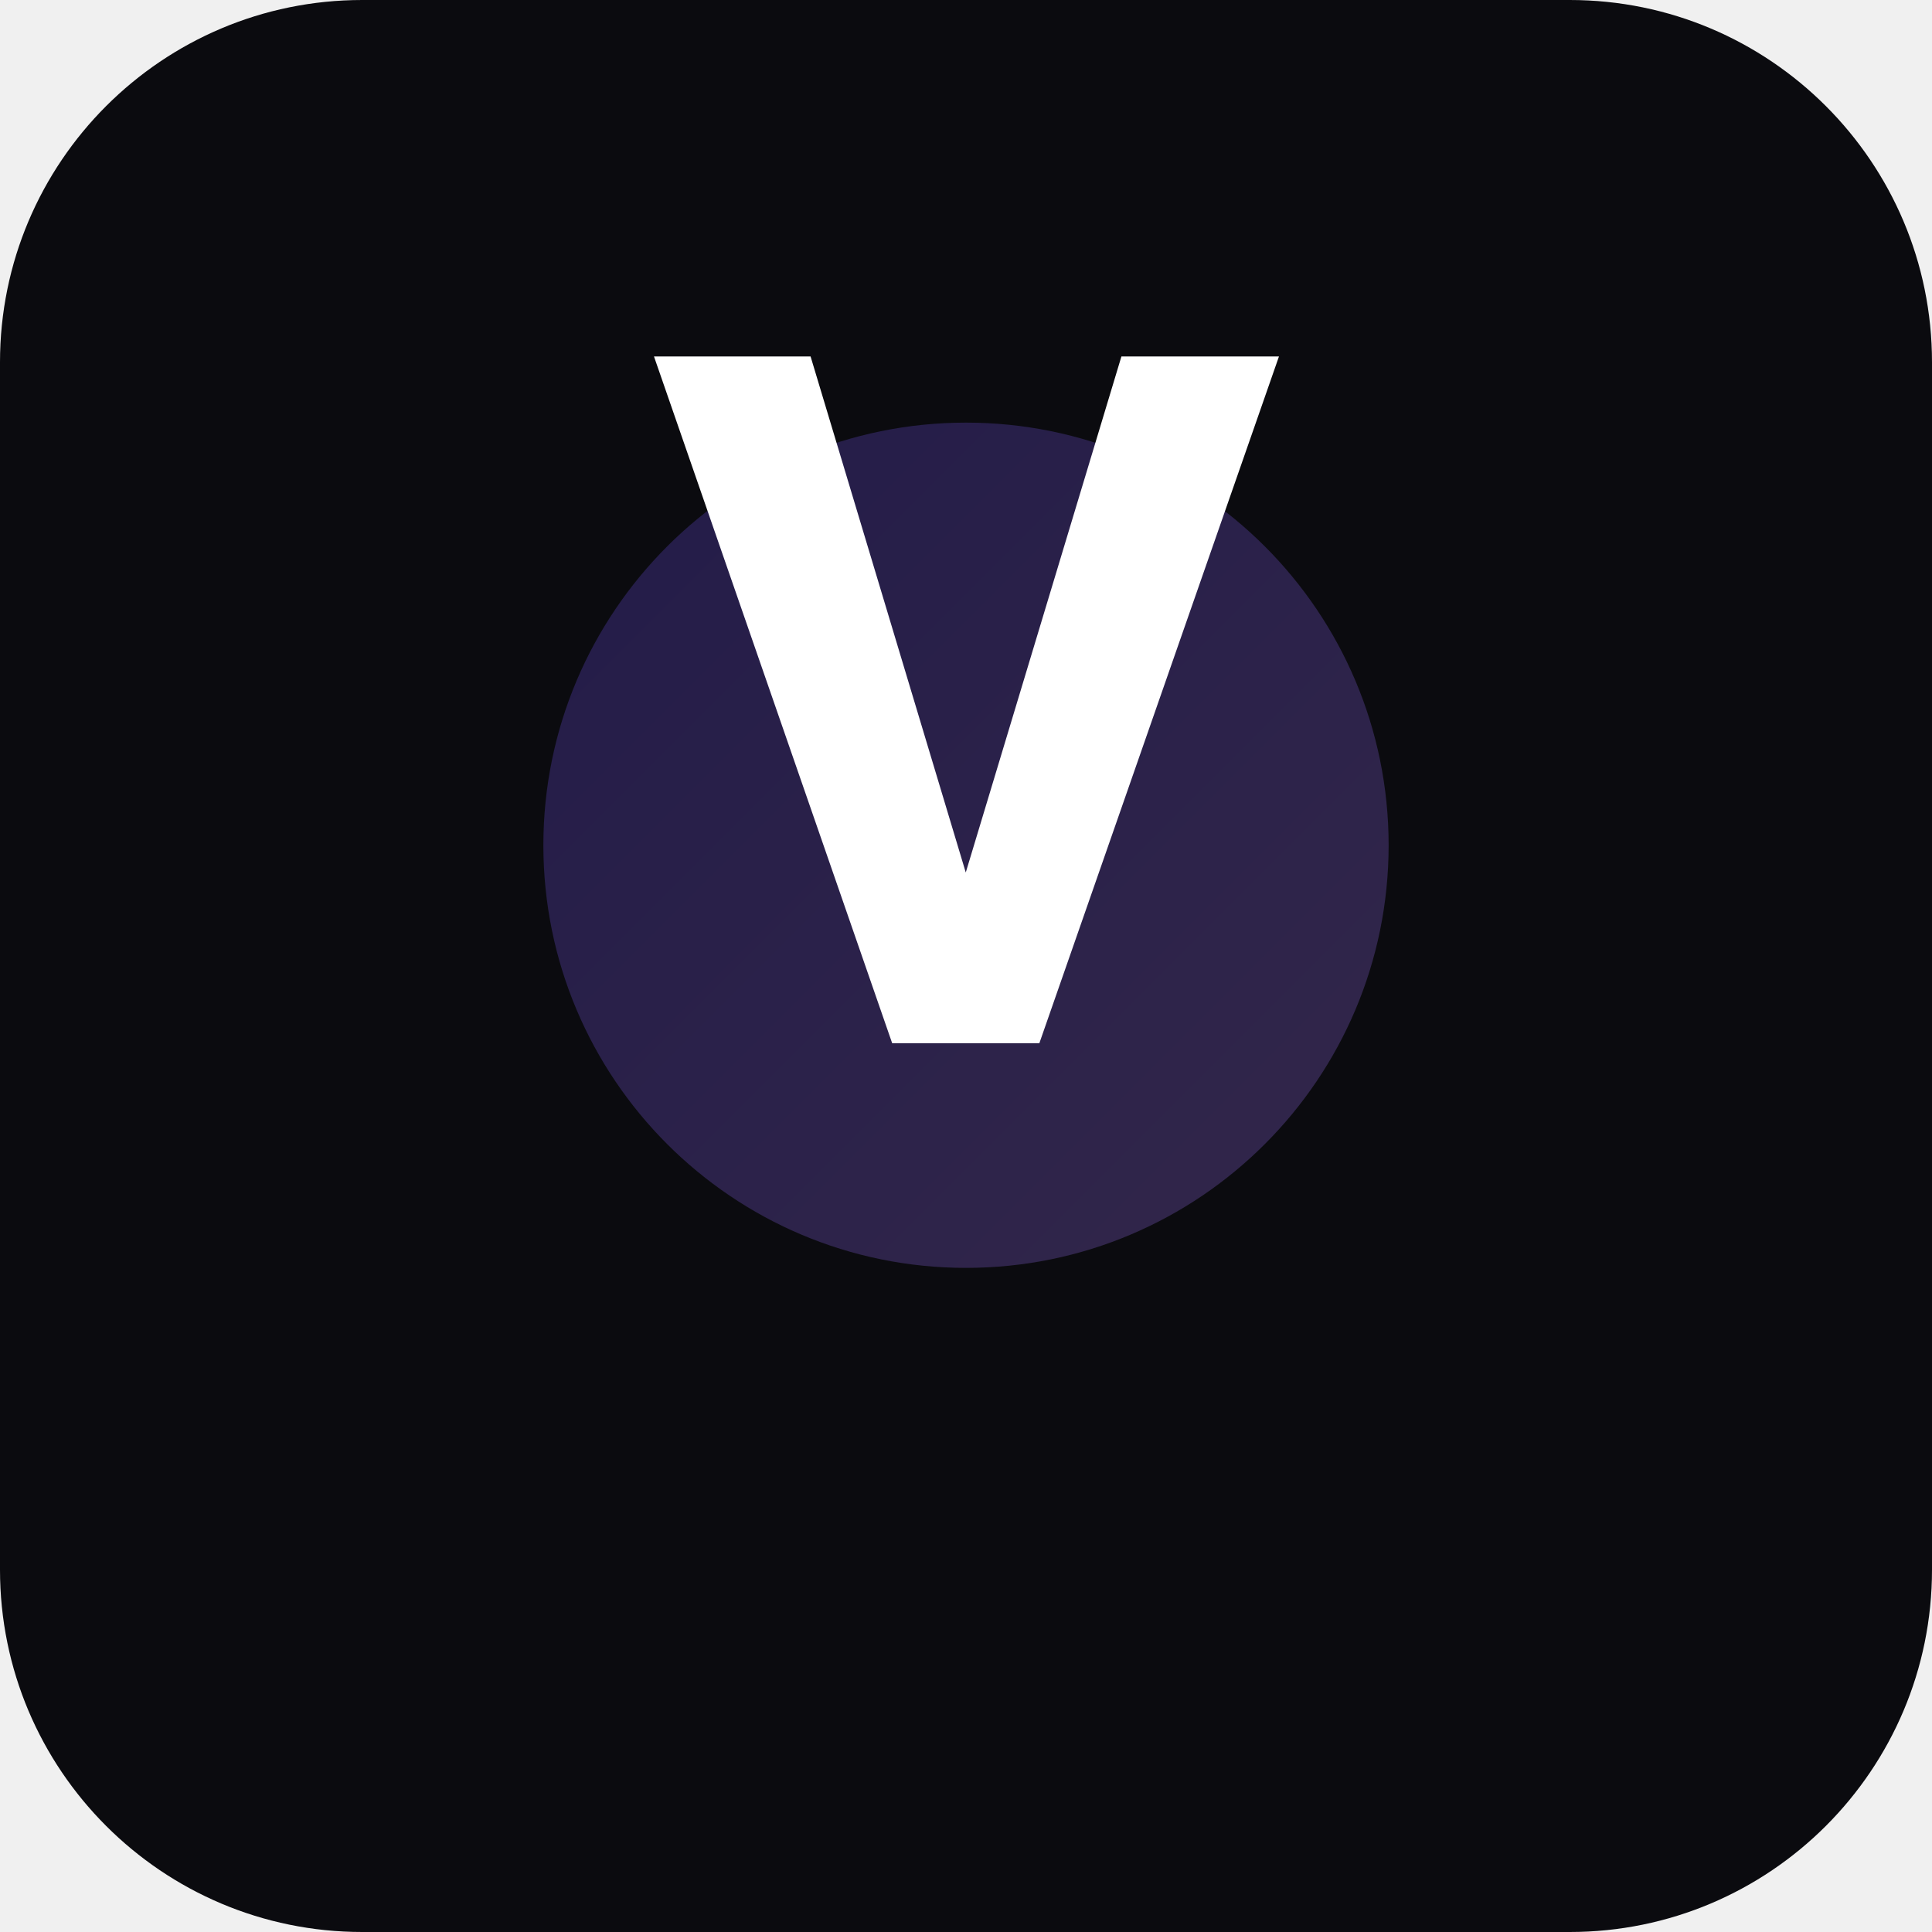
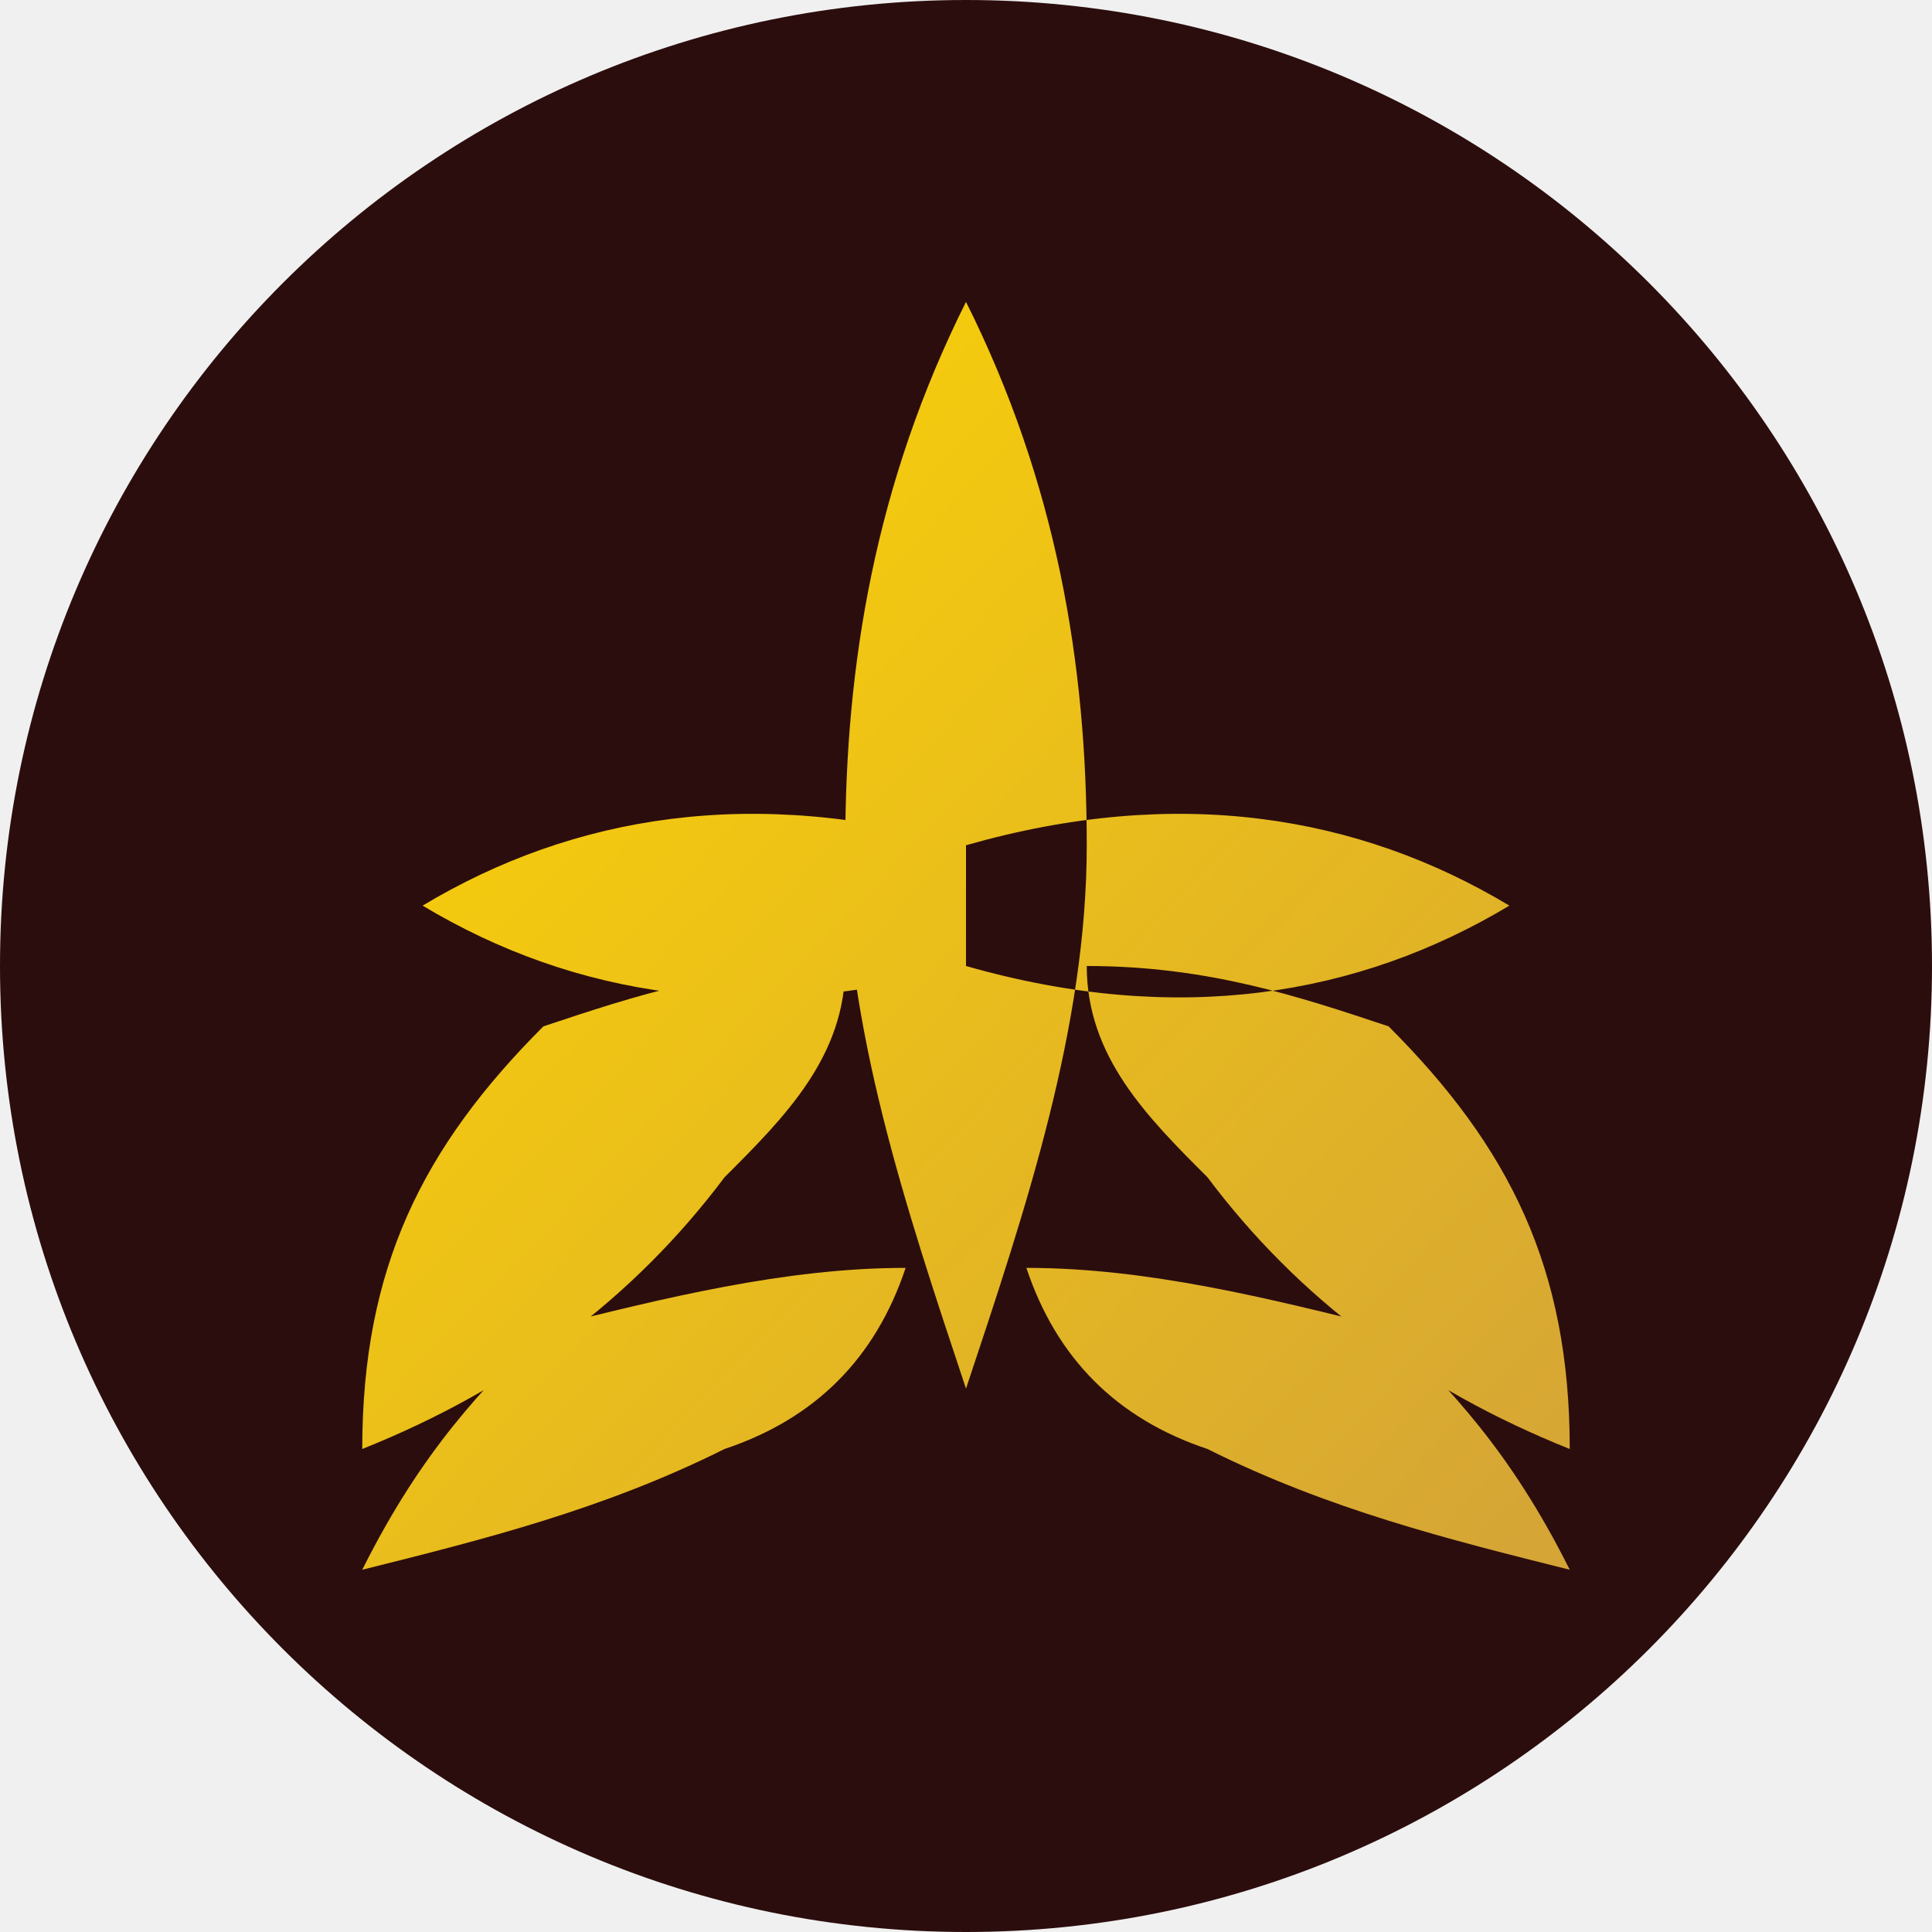
<svg xmlns="http://www.w3.org/2000/svg" viewBox="0 0 64 64">
  <defs>
-     <linearGradient id="g" x1="0" y1="0" x2="1" y2="1">
-       <stop offset="0" stop-color="#6a4df5" />
-       <stop offset="1" stop-color="#aa7cff" />
+     <linearGradient id="gold" x1="0" y1="0" x2="1" y2="1">
+       <stop offset="0%" stop-color="#FFD700" />
+       <stop offset="100%" stop-color="#D4A437" />
    </linearGradient>
  </defs>
-   <rect width="64" height="64" rx="12" fill="#0b0b0f" />
-   <circle cx="32" cy="28" r="14" fill="url(#g)" opacity="0.25" />
-   <text x="50%" y="54%" font-size="32" font-family="Segoe UI, Roboto, Arial, sans-serif" font-weight="700" text-anchor="middle" fill="#ffffff">V</text>
+   <circle cx="32" cy="32" r="32" fill="#2c0d0d" />
+   <path fill="url(#gold)" d="M32 10c-3 6-4 12-4 18s2 12 4 18c2-6 4-12 4-18s-1-12-4-18zm0 18c-7-2-13-1-18 2 5 3 11 4 18 2zm0 0c7-2 13-1 18 2-5 3-11 4-18 2zm-14 6c-4 4-6 8-6 14 5-2 9-5 12-9 2-2 4-4 4-7-4 0-7 1-10 2zm28 0c-3-1-6-2-10-2 0 3 2 5 4 7 3 4 7 7 12 9 0-6-2-10-6-14zM18 44c-2 2-4 4-6 8 4-1 8-2 12-4 3-1 5-3 6-6-4 0-8 1-12 2zm28 0c-4-1-8-2-12-2 1 3 3 5 6 6 4 2 8 3 12 4-2-4-4-6-6-8z" />
</svg>
